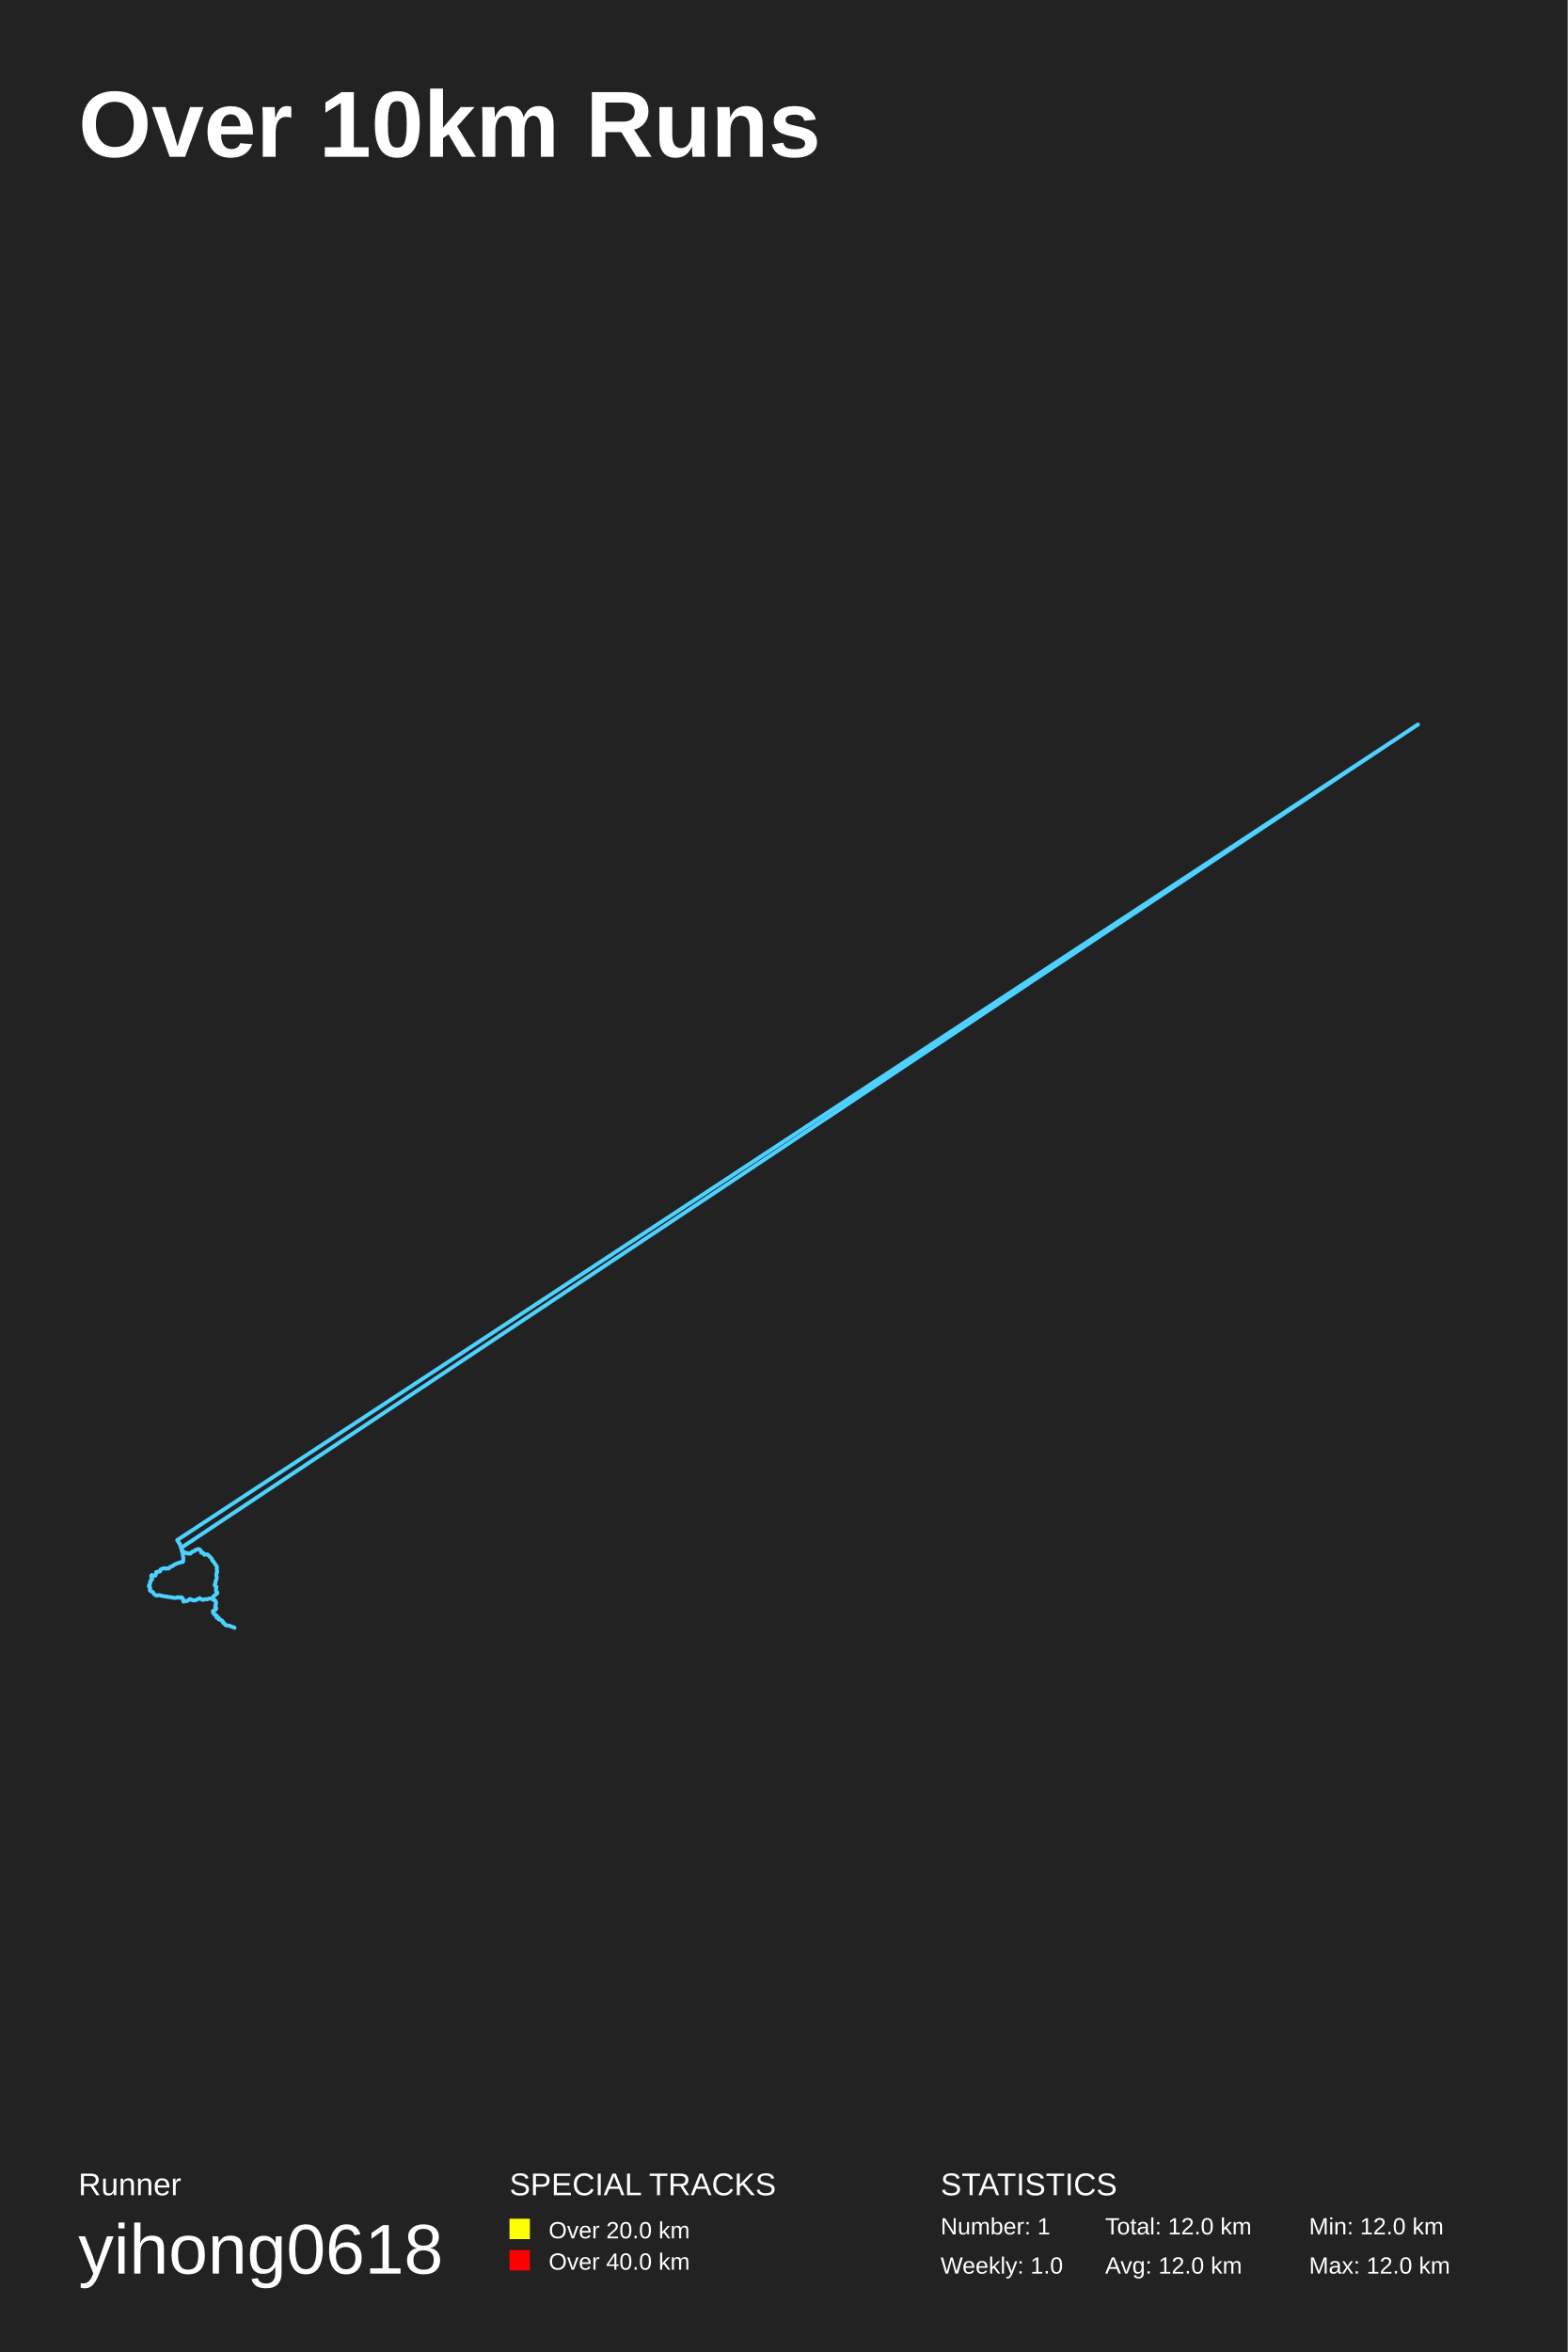
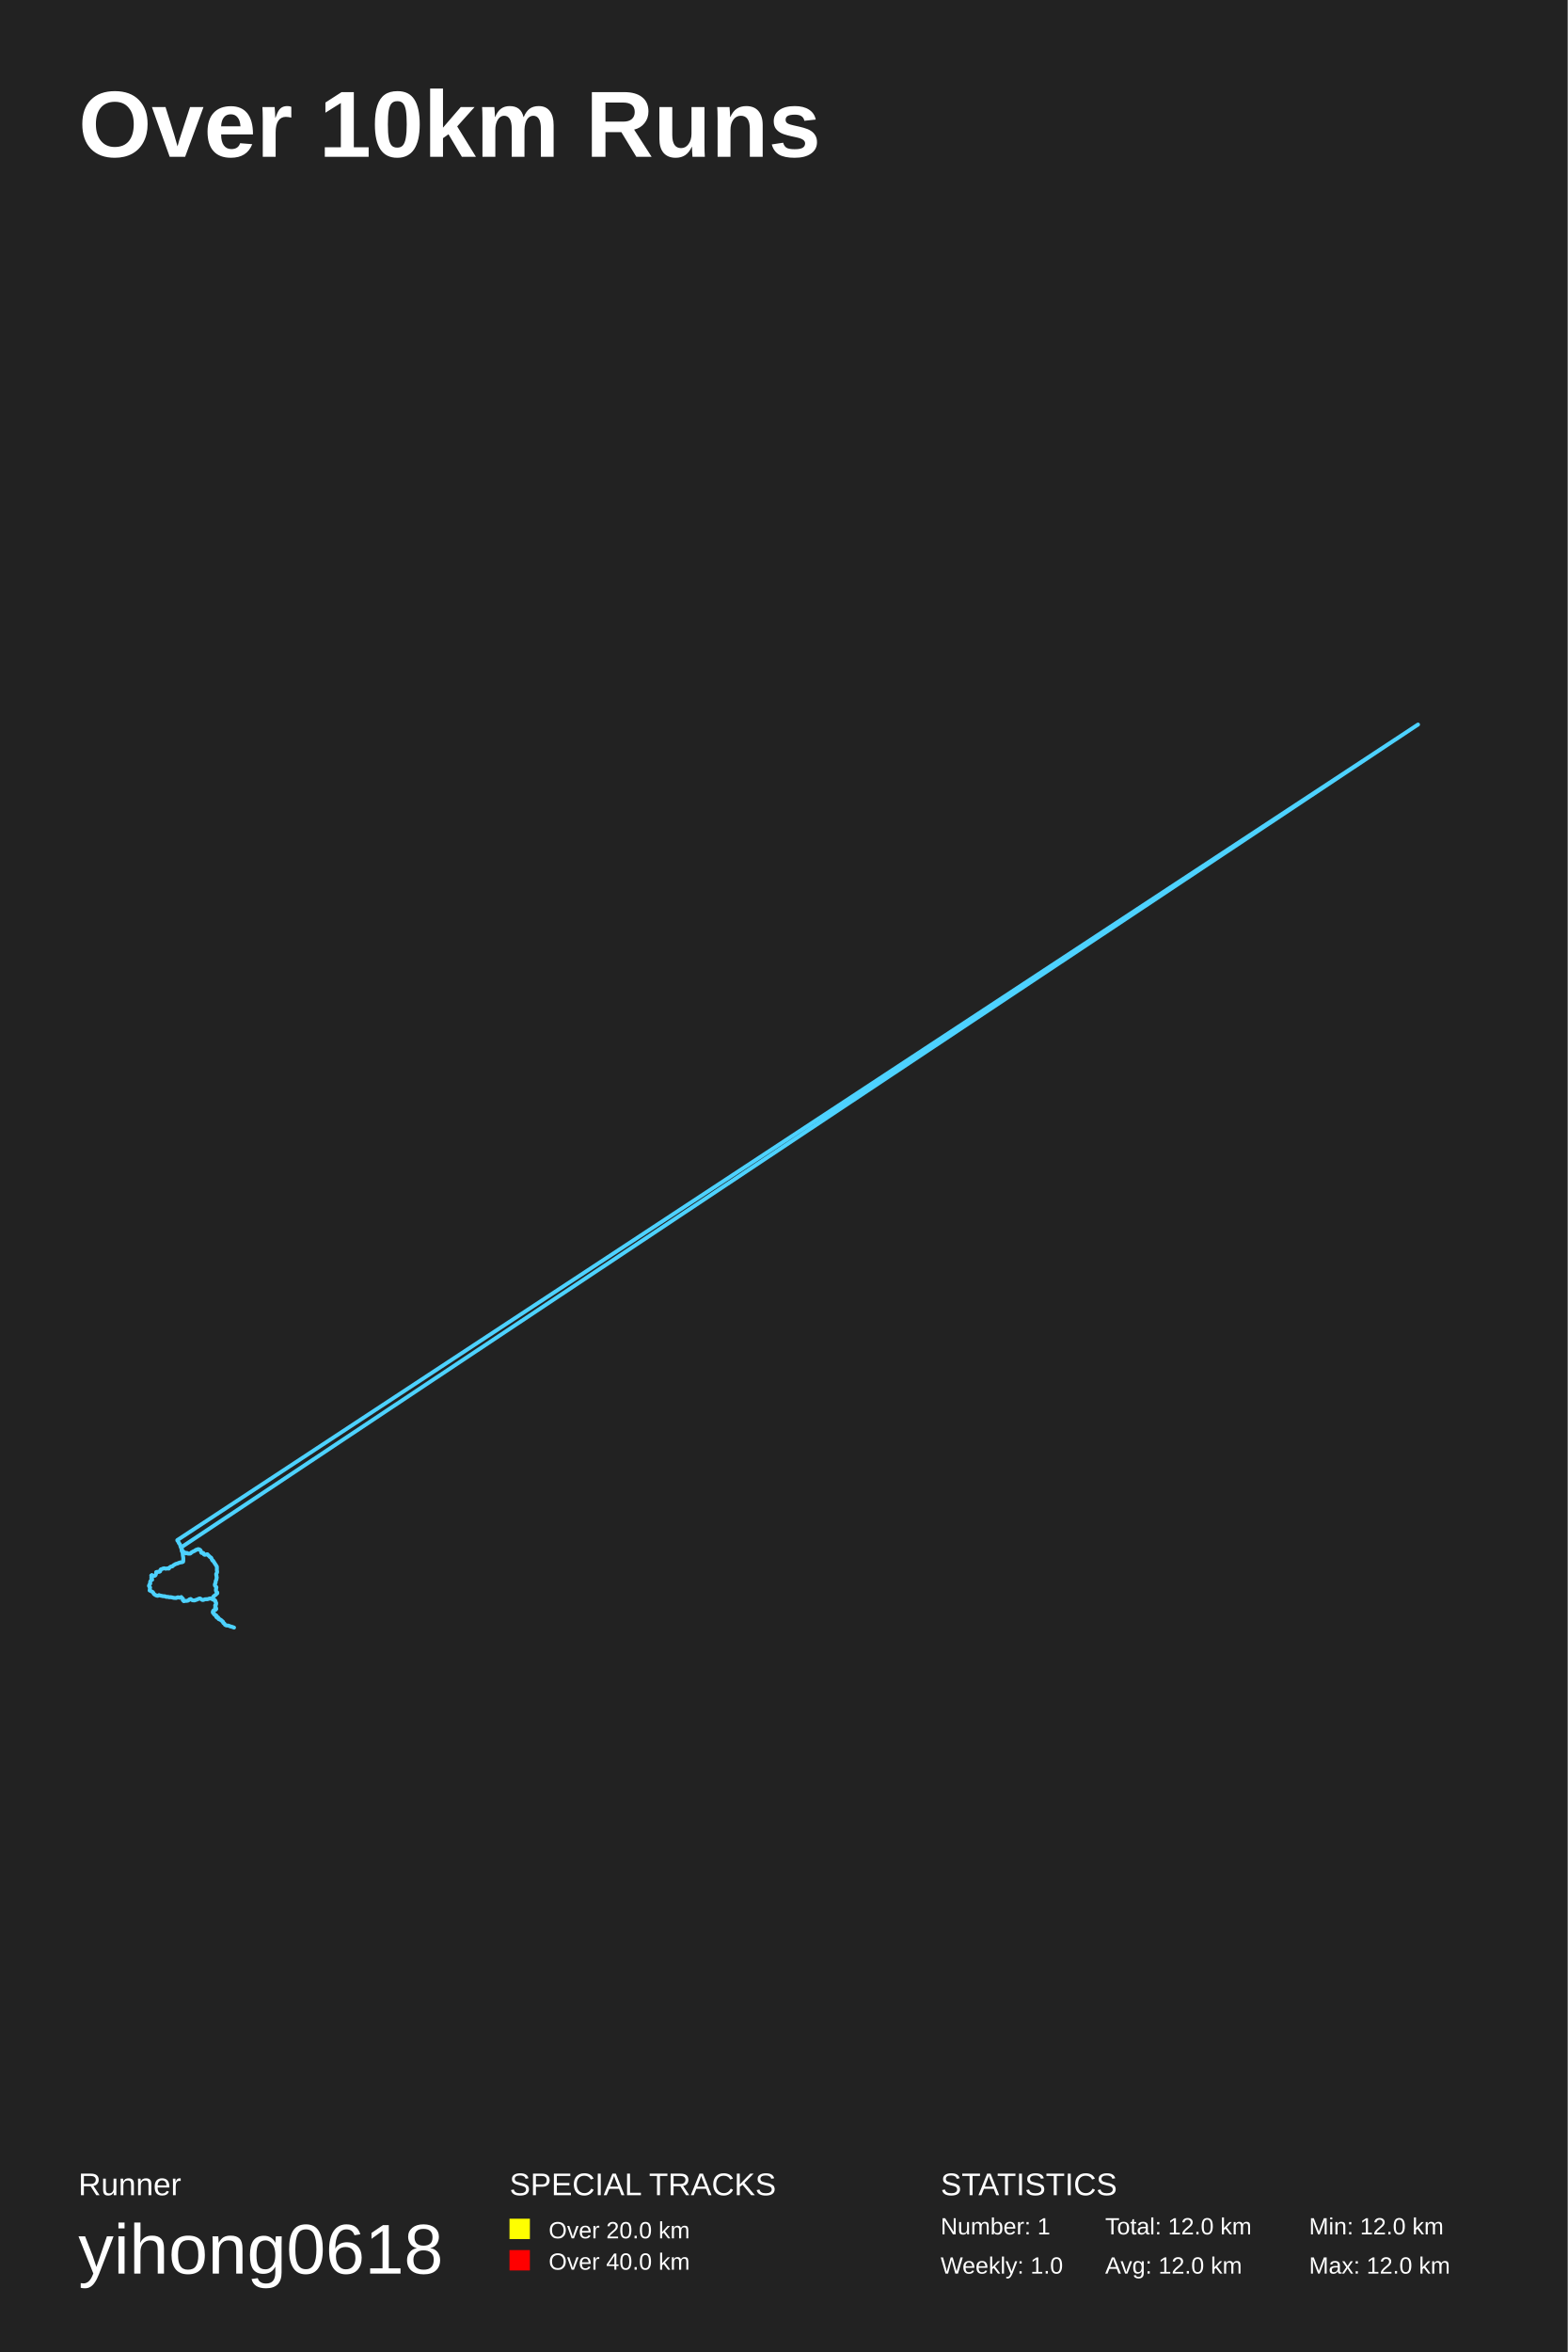
<svg xmlns="http://www.w3.org/2000/svg" baseProfile="full" height="300mm" version="1.1" viewBox="0,0,200,300" width="200mm">
  <defs />
  <rect fill="#222222" height="300" width="200" x="0" y="0" />
  <text fill="#FFFFFF" style="font-size:12px; font-family:Arial; font-weight:bold;" x="10" y="20">Over 10km Runs</text>
  <text fill="#FFFFFF" style="font-size:4px; font-family:Arial" x="10" y="280">Runner</text>
  <text fill="#FFFFFF" style="font-size:9px; font-family:Arial" x="10" y="290">yihong0618</text>
  <text fill="#FFFFFF" style="font-size:4px; font-family:Arial" x="65" y="280">SPECIAL TRACKS</text>
  <rect fill="yellow" height="2.6" width="2.6" x="65" y="283" />
  <text fill="#FFFFFF" style="font-size:3px; font-family:Arial" x="70" y="285.5">Over 20.0 km</text>
  <rect fill="red" height="2.6" width="2.6" x="65" y="287" />
  <text fill="#FFFFFF" style="font-size:3px; font-family:Arial" x="70" y="289.5">Over 40.0 km</text>
  <text fill="#FFFFFF" style="font-size:4px; font-family:Arial" x="120" y="280">STATISTICS</text>
  <text fill="#FFFFFF" style="font-size:3px; font-family:Arial" x="120" y="285">Number: 1</text>
  <text fill="#FFFFFF" style="font-size:3px; font-family:Arial" x="120" y="290">Weekly: 1.0</text>
  <text fill="#FFFFFF" style="font-size:3px; font-family:Arial" x="141" y="285">Total: 12.0 km</text>
  <text fill="#FFFFFF" style="font-size:3px; font-family:Arial" x="141" y="290">Avg: 12.0 km</text>
  <text fill="#FFFFFF" style="font-size:3px; font-family:Arial" x="167" y="285">Min: 12.0 km</text>
  <text fill="#FFFFFF" style="font-size:3px; font-family:Arial" x="167" y="290">Max: 12.0 km</text>
-   <polyline fill="none" opacity="1" points="28.545,207.059 28.459,206.996 28.417,206.822 28.312,206.753 28.241,206.664 28.16,206.627 28.07,206.574 27.918,206.564 27.837,206.453 27.884,206.353 27.766,206.321 27.633,206.321 27.618,206.153 27.585,206.032 27.471,206.016 27.367,205.953 27.305,205.842 27.21,205.752 27.162,205.61 27.172,205.473 27.348,205.384 27.476,205.342 27.566,205.178 27.519,205.084 27.452,204.973 27.462,204.841 27.519,204.699 27.538,204.567 27.576,204.436 27.485,204.336 27.471,204.183 27.367,204.077 27.214,204.03 27.224,204.041 27.253,204.041 27.214,204.046 27.224,204.046 27.224,204.046 27.21,204.051 27.214,204.056 27.214,204.051 27.134,203.951 27.134,203.825 27.162,203.74 27.229,203.64 27.295,203.567 27.357,203.503 27.476,203.43 27.58,203.345 27.69,203.25 27.728,203.161 27.685,203.066 27.585,203.003 27.547,202.866 27.557,202.755 27.58,202.655 27.571,202.529 27.618,202.408 27.49,202.334 27.471,202.276 27.39,202.186 27.424,202.007 27.49,201.928 27.49,201.797 27.509,201.644 27.595,201.512 27.623,201.391 27.637,201.275 27.642,201.159 27.623,201.049 27.599,200.964 27.599,200.854 27.609,200.685 27.699,200.575 27.699,200.459 27.661,200.327 27.671,200.19 27.656,200.042 27.675,199.837 27.656,199.8 27.157,199.073 27.077,199.042 27.053,198.931 27.024,198.862 27.005,198.831 26.982,198.752 26.925,198.704 26.858,198.641 26.792,198.589 26.754,198.562 26.692,198.473 26.606,198.394 26.511,198.309 26.435,198.262 26.374,198.246 26.26,198.278 26.179,198.304 26.055,198.304 25.998,198.215 25.96,198.125 25.913,198.057 25.803,198.051 25.704,198.057 25.699,198.02 25.718,198.004 25.708,198.02 25.694,198.046 25.68,198.025 25.68,198.025 25.675,198.046 25.68,198.025 25.699,198.004 25.699,198.004 25.637,197.904 25.618,197.841 25.59,197.746 25.552,197.704 25.518,197.672 25.447,197.635 25.385,197.598 25.305,197.598 25.271,197.593 25.267,197.582 25.176,197.63 25.105,197.656 25.058,197.688 24.982,197.682 24.944,197.725 24.848,197.762 24.815,197.825 24.758,197.835 24.706,197.877 24.654,197.883 24.559,197.941 24.459,197.972 24.373,198.062 24.288,198.162 24.188,198.162 24.131,198.151 24.022,198.151 23.951,198.151 23.974,198.13 23.97,198.146 23.951,198.13 23.941,198.162 23.879,198.104 23.822,198.072 23.761,198.109 23.684,198.062 23.608,198.051 23.537,198.062 23.456,197.967 23.409,197.914 23.357,197.883 23.342,197.877 23.304,197.809 23.243,197.756 23.19,197.793 23.195,197.777 23.181,197.746 23.181,197.667 23.205,197.588 23.176,197.53 23.119,197.461 23.1,197.414 23.053,197.351 23.043,197.272 23.01,197.15 22.986,196.982 22.92,196.934 22.882,196.845 22.81,196.797 22.806,196.718 22.739,196.629 22.682,196.545 22.668,196.487 22.63,196.481 22.62,196.497 22.644,196.497 22.63,196.492 22.644,196.487 22.644,196.481 22.682,196.466 22.701,196.413 22.692,196.434 22.616,196.423 22.63,196.434 22.62,196.445 22.63,196.445 22.63,196.439 22.63,196.434 22.635,196.423 22.639,196.429 22.635,196.423 180.91,92.409 180.815,92.467 180.815,92.467 180.815,92.467 180.724,92.525 180.629,92.584 23.119,197.424 23.171,197.519 23.186,197.625 23.181,197.73 23.195,197.846 23.257,197.935 23.295,198.035 23.295,198.188 23.323,198.304 23.347,198.499 23.376,198.647 23.38,198.752 23.38,198.92 23.366,199.052 23.38,199.136 23.3,199.242 23.114,199.247 22.996,199.294 22.858,199.321 22.72,199.379 22.582,199.426 22.459,199.474 22.364,199.51 22.264,199.568 22.15,199.632 22.093,199.679 22.05,199.732 22.055,199.721 22.017,199.747 21.95,199.784 21.87,199.811 21.756,199.837 21.665,199.9 21.618,199.942 21.575,200.032 21.49,200.074 21.404,200.042 21.29,200.048 21.19,200.074 21.081,200.079 20.995,200.021 20.896,200.032 20.81,200.069 20.753,200.079 20.672,200.127 20.568,200.148 20.492,200.185 20.444,200.274 20.43,200.369 20.411,200.438 20.368,200.448 20.33,200.469 20.269,200.48 20.159,200.485 20.078,200.469 19.96,200.501 19.912,200.527 19.931,200.569 19.926,200.654 19.907,200.706 19.898,200.759 19.888,200.806 19.865,200.875 19.812,200.98 19.694,200.97 19.603,201.012 19.542,201.022 19.461,201.075 19.428,201.028 19.375,200.991 19.366,200.996 19.318,200.954 19.352,200.933 19.371,200.885 19.38,200.901 19.328,200.933 19.285,201.012 19.323,201.159 19.328,201.317 19.418,201.433 19.352,201.517 19.238,201.586 19.152,201.749 19.176,201.913 19.114,202.049 19.014,202.192 19.005,202.387 19.124,202.429 19.157,202.524 19.152,202.613 19.109,202.761 19.133,202.876 19.238,202.95 19.375,202.992 19.504,203.071 19.575,203.235 19.698,203.356 19.865,203.472 20.031,203.524 20.169,203.472 20.354,203.466 20.535,203.535 20.701,203.572 20.886,203.598 21.01,203.603 21.133,203.635 21.252,203.656 21.39,203.661 21.499,203.703 21.651,203.719 21.817,203.714 21.95,203.767 22.079,203.788 22.24,203.804 22.402,203.814 22.563,203.782 22.687,203.714 22.801,203.761 22.953,203.804 23.062,203.719 23.133,203.746 23.271,203.814 23.347,204.004 23.361,204.146 23.428,204.299 23.532,204.178 23.742,204.225 23.927,204.188 24.084,204.051 24.217,203.956 24.402,204.014 24.521,204.104 24.734,204.125 24.901,204.125 25.02,204.067 25.162,203.988 25.333,203.951 25.471,203.84 25.585,203.919 25.723,204.009 25.837,204.041 25.974,204.056 26.079,203.993 26.231,203.967 26.397,203.998 26.54,203.951 26.673,203.904 26.763,203.883 26.906,203.888 27.053,203.962 27.191,203.993 27.286,204.014 27.414,204.099 27.481,204.251 27.571,204.378 27.552,204.53 27.538,204.694 27.519,204.857 27.462,205.015 27.595,205.131 27.547,205.268 27.414,205.368 27.276,205.421 27.219,205.563 27.253,205.726 27.338,205.879 27.481,205.995 27.642,206.068 27.637,206.205 27.728,206.3 27.884,206.321 27.937,206.479 28.089,206.569 28.25,206.664 28.369,206.769 28.478,206.89 28.573,207.038 28.664,207.148 28.797,207.301 28.963,207.322 29.143,207.338 29.286,207.38 29.466,207.448 29.619,207.506 29.78,207.549 29.918,207.628" stroke="#4DD2FF" stroke-dasharray="none" stroke-linecap="round" stroke-linejoin="round" stroke-width="0.5" />
+   <polyline fill="none" opacity="1" points="28.516,207.04 28.426,206.888 28.359,206.814 28.26,206.687 28.222,206.651 28.103,206.614 28.013,206.561 27.894,206.514 27.856,206.408 27.832,206.308 27.704,206.345 27.595,206.245 27.618,206.087 27.519,206.04 27.409,206.008 27.319,205.903 27.248,205.803 27.153,205.692 27.153,205.55 27.257,205.392 27.4,205.376 27.542,205.26 27.557,205.128 27.452,205.049 27.476,204.918 27.452,204.76 27.538,204.649 27.566,204.501 27.542,204.38 27.485,204.259 27.409,204.127 27.3,204.043 27.229,204.043 27.238,204.048 27.243,204.048 27.219,204.054 27.229,204.048 27.219,204.054 27.214,204.059 27.214,204.054 27.195,204.048 27.138,203.88 27.157,203.785 27.195,203.685 27.262,203.606 27.338,203.553 27.428,203.474 27.538,203.395 27.642,203.285 27.718,203.221 27.718,203.121 27.628,203.042 27.566,202.942 27.538,202.8 27.566,202.705 27.571,202.61 27.609,202.468 27.552,202.363 27.476,202.321 27.428,202.258 27.405,202.126 27.457,201.968 27.509,201.862 27.509,201.726 27.547,201.583 27.614,201.473 27.623,201.33 27.656,201.209 27.618,201.109 27.628,201.004 27.595,200.914 27.58,200.767 27.661,200.63 27.699,200.514 27.685,200.388 27.661,200.266 27.671,200.124 27.671,199.966 27.666,199.824 27.181,199.065 27.11,199.055 27.067,198.986 27.024,198.913 27.015,198.839 26.991,198.797 26.958,198.723 26.906,198.654 26.82,198.623 26.758,198.575 26.716,198.517 26.654,198.46 26.545,198.359 26.478,198.259 26.412,198.244 26.312,198.286 26.222,198.296 26.112,198.317 26.022,198.27 25.989,198.17 25.951,198.101 25.856,198.059 25.742,198.091 25.708,198.028 25.708,198.006 25.732,198.017 25.723,198.006 25.694,198.028 25.67,198.033 25.699,198.033 25.685,198.033 25.685,198.033 25.699,198.017 25.68,197.975 25.623,197.864 25.609,197.801 25.566,197.727 25.537,197.706 25.476,197.664 25.409,197.622 25.343,197.632 25.295,197.59 25.262,197.601 25.233,197.606 25.143,197.643 25.086,197.685 25.029,197.675 24.972,197.711 24.891,197.764 24.834,197.812 24.782,197.843 24.734,197.854 24.658,197.885 24.587,197.927 24.502,197.975 24.407,198.028 24.331,198.122 24.236,198.17 24.155,198.165 24.079,198.17 23.989,198.165 23.946,198.149 23.965,198.133 23.965,198.154 23.96,198.143 23.913,198.138 23.851,198.08 23.794,198.08 23.713,198.128 23.661,198.054 23.561,198.091 23.485,198.012 23.437,197.933 23.361,197.896 23.347,197.901 23.333,197.864 23.266,197.79 23.2,197.775 23.2,197.78 23.19,197.764 23.167,197.717 23.195,197.627 23.205,197.569 23.133,197.506 23.114,197.453 23.086,197.385 23.053,197.316 23.019,197.222 23.005,197.137 22.948,196.974 22.891,196.895 22.834,196.837 22.806,196.784 22.768,196.674 22.701,196.584 22.682,196.51 22.668,196.5 22.635,196.505 22.644,196.505 22.649,196.505 22.63,196.495 22.639,196.495 22.649,196.5 22.687,196.426 22.692,196.421 22.654,196.442 22.635,196.437 22.62,196.442 22.62,196.452 22.625,196.442 22.625,196.437 22.63,196.437 22.635,196.437 22.639,196.431 180.91,92.417 180.815,92.475 180.815,92.475 180.815,92.475 180.815,92.475 180.724,92.533 23.091,197.385 23.133,197.506 23.186,197.59 23.176,197.696 23.186,197.812 23.224,197.906 23.281,197.996 23.309,198.133 23.314,198.249 23.333,198.428 23.361,198.586 23.38,198.702 23.385,198.834 23.38,198.997 23.38,199.113 23.357,199.202 23.205,199.271 23.038,199.281 22.92,199.313 22.796,199.355 22.658,199.424 22.52,199.46 22.392,199.497 22.316,199.555 22.202,199.608 22.102,199.676 22.064,199.719 22.05,199.734 22.05,199.74 21.993,199.787 21.917,199.808 21.813,199.813 21.727,199.871 21.637,199.919 21.599,199.982 21.547,200.071 21.428,200.066 21.352,200.045 21.228,200.077 21.128,200.093 21.038,200.056 20.948,200.035 20.843,200.061 20.772,200.077 20.71,200.119 20.611,200.15 20.52,200.172 20.468,200.245 20.425,200.335 20.44,200.414 20.392,200.451 20.349,200.472 20.311,200.482 20.216,200.503 20.126,200.482 20.021,200.498 19.922,200.524 19.926,200.556 19.936,200.63 19.922,200.704 19.898,200.751 19.879,200.793 19.869,200.846 19.836,200.93 19.741,200.993 19.651,200.993 19.589,201.014 19.494,201.072 19.432,201.062 19.404,201.009 19.371,201.02 19.342,200.978 19.328,200.956 19.375,200.904 19.375,200.898 19.342,200.946 19.295,200.956 19.328,201.083 19.299,201.257 19.38,201.383 19.413,201.499 19.295,201.541 19.19,201.678 19.143,201.852 19.171,201.984 19.057,202.136 19.005,202.279 19.076,202.41 19.147,202.489 19.119,202.584 19.124,202.689 19.086,202.863 19.195,202.911 19.314,202.979 19.451,203.042 19.561,203.164 19.622,203.301 19.789,203.427 19.964,203.511 20.116,203.548 20.283,203.459 20.43,203.516 20.62,203.553 20.782,203.59 20.972,203.601 21.067,203.611 21.176,203.674 21.323,203.68 21.442,203.685 21.594,203.732 21.746,203.717 21.893,203.743 22.022,203.769 22.15,203.806 22.297,203.817 22.478,203.827 22.63,203.754 22.734,203.732 22.886,203.79 23.024,203.775 23.124,203.701 23.195,203.817 23.338,203.922 23.319,204.091 23.404,204.185 23.456,204.233 23.651,204.191 23.827,204.191 24.012,204.149 24.16,204.006 24.331,203.954 24.464,204.07 24.611,204.127 24.839,204.133 24.963,204.08 25.1,204.038 25.257,203.969 25.414,203.901 25.518,203.89 25.656,203.969 25.784,204.064 25.913,204.08 26.022,204.038 26.155,203.985 26.321,203.98 26.464,203.98 26.602,203.938 26.711,203.901 26.825,203.875 26.996,203.943 27.134,203.98 27.214,204.001 27.357,204.059 27.471,204.175 27.5,204.343 27.58,204.47 27.566,204.628 27.504,204.77 27.485,204.933 27.547,205.076 27.59,205.223 27.49,205.339 27.333,205.376 27.234,205.523 27.2,205.671 27.305,205.808 27.381,205.955 27.561,206.029 27.656,206.145 27.642,206.282 27.818,206.308 27.899,206.419 28.013,206.529 28.184,206.624 28.312,206.74 28.44,206.84 28.497,206.988 28.635,207.098 28.706,207.246 28.882,207.33 29.053,207.335 29.224,207.377 29.371,207.446 29.552,207.488 29.69,207.535 29.856,207.599" stroke="#4DD2FF" stroke-dasharray="none" stroke-linecap="round" stroke-linejoin="round" stroke-width="0.5" />
</svg>
